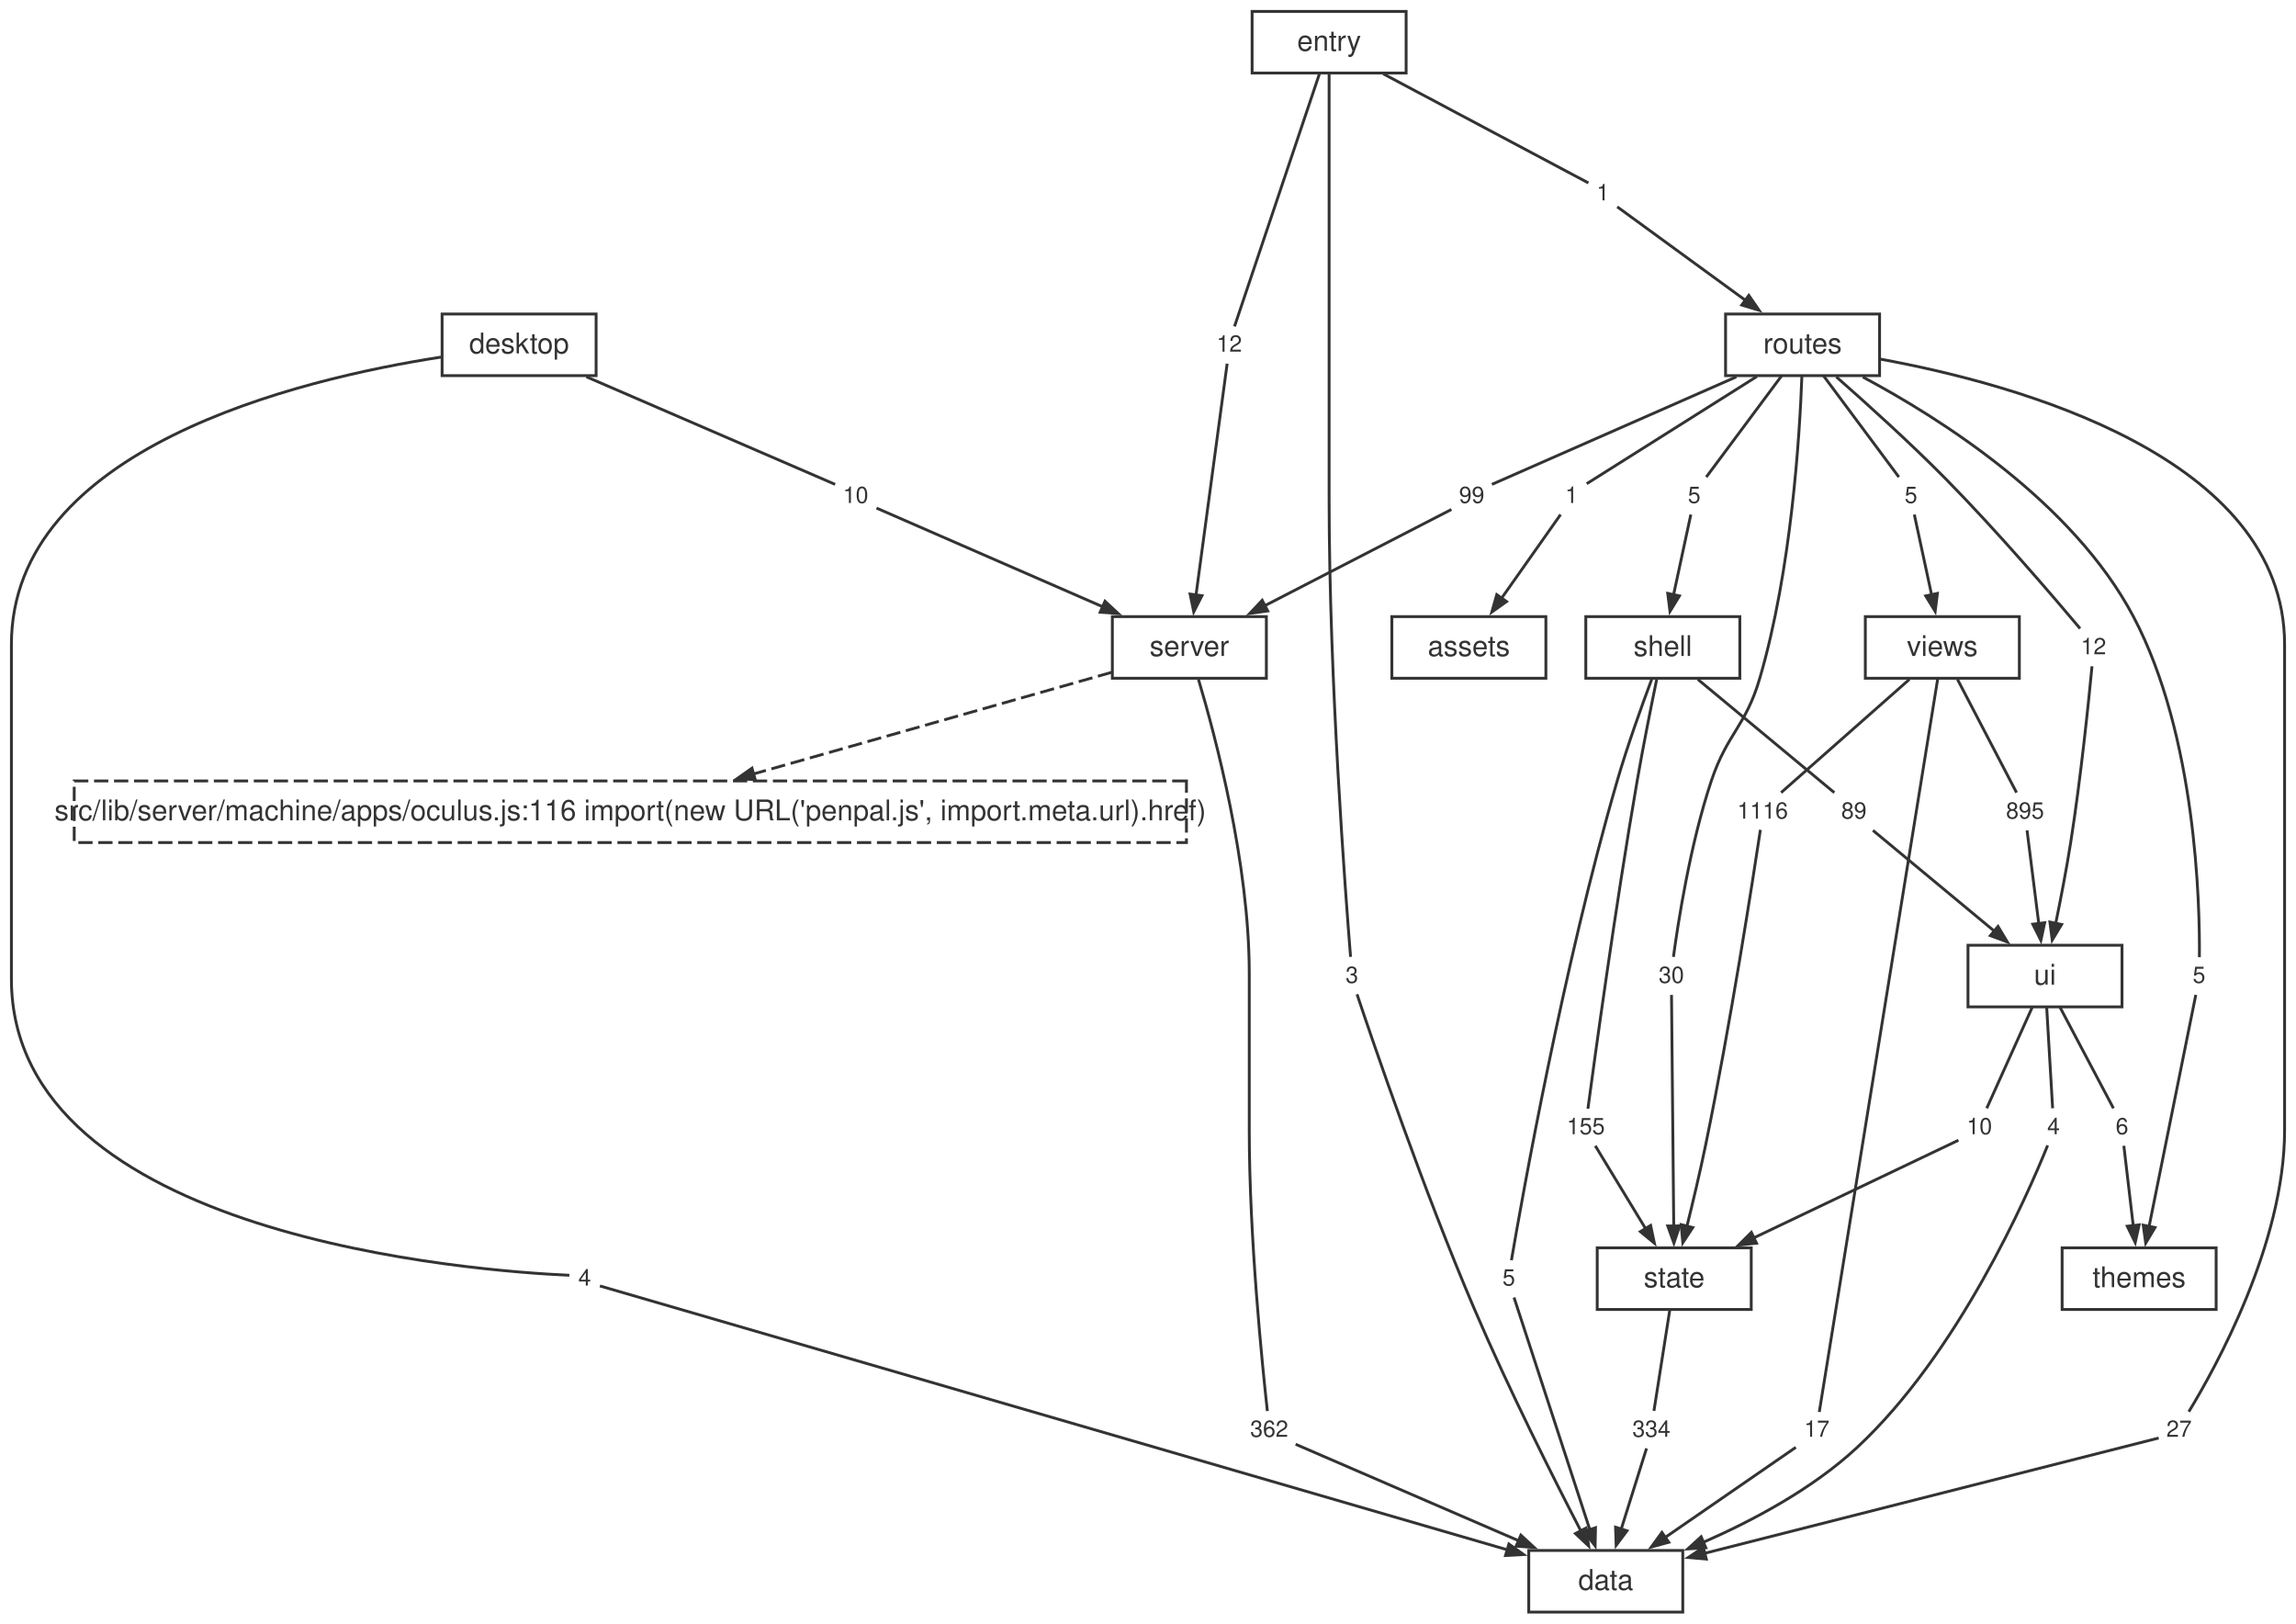
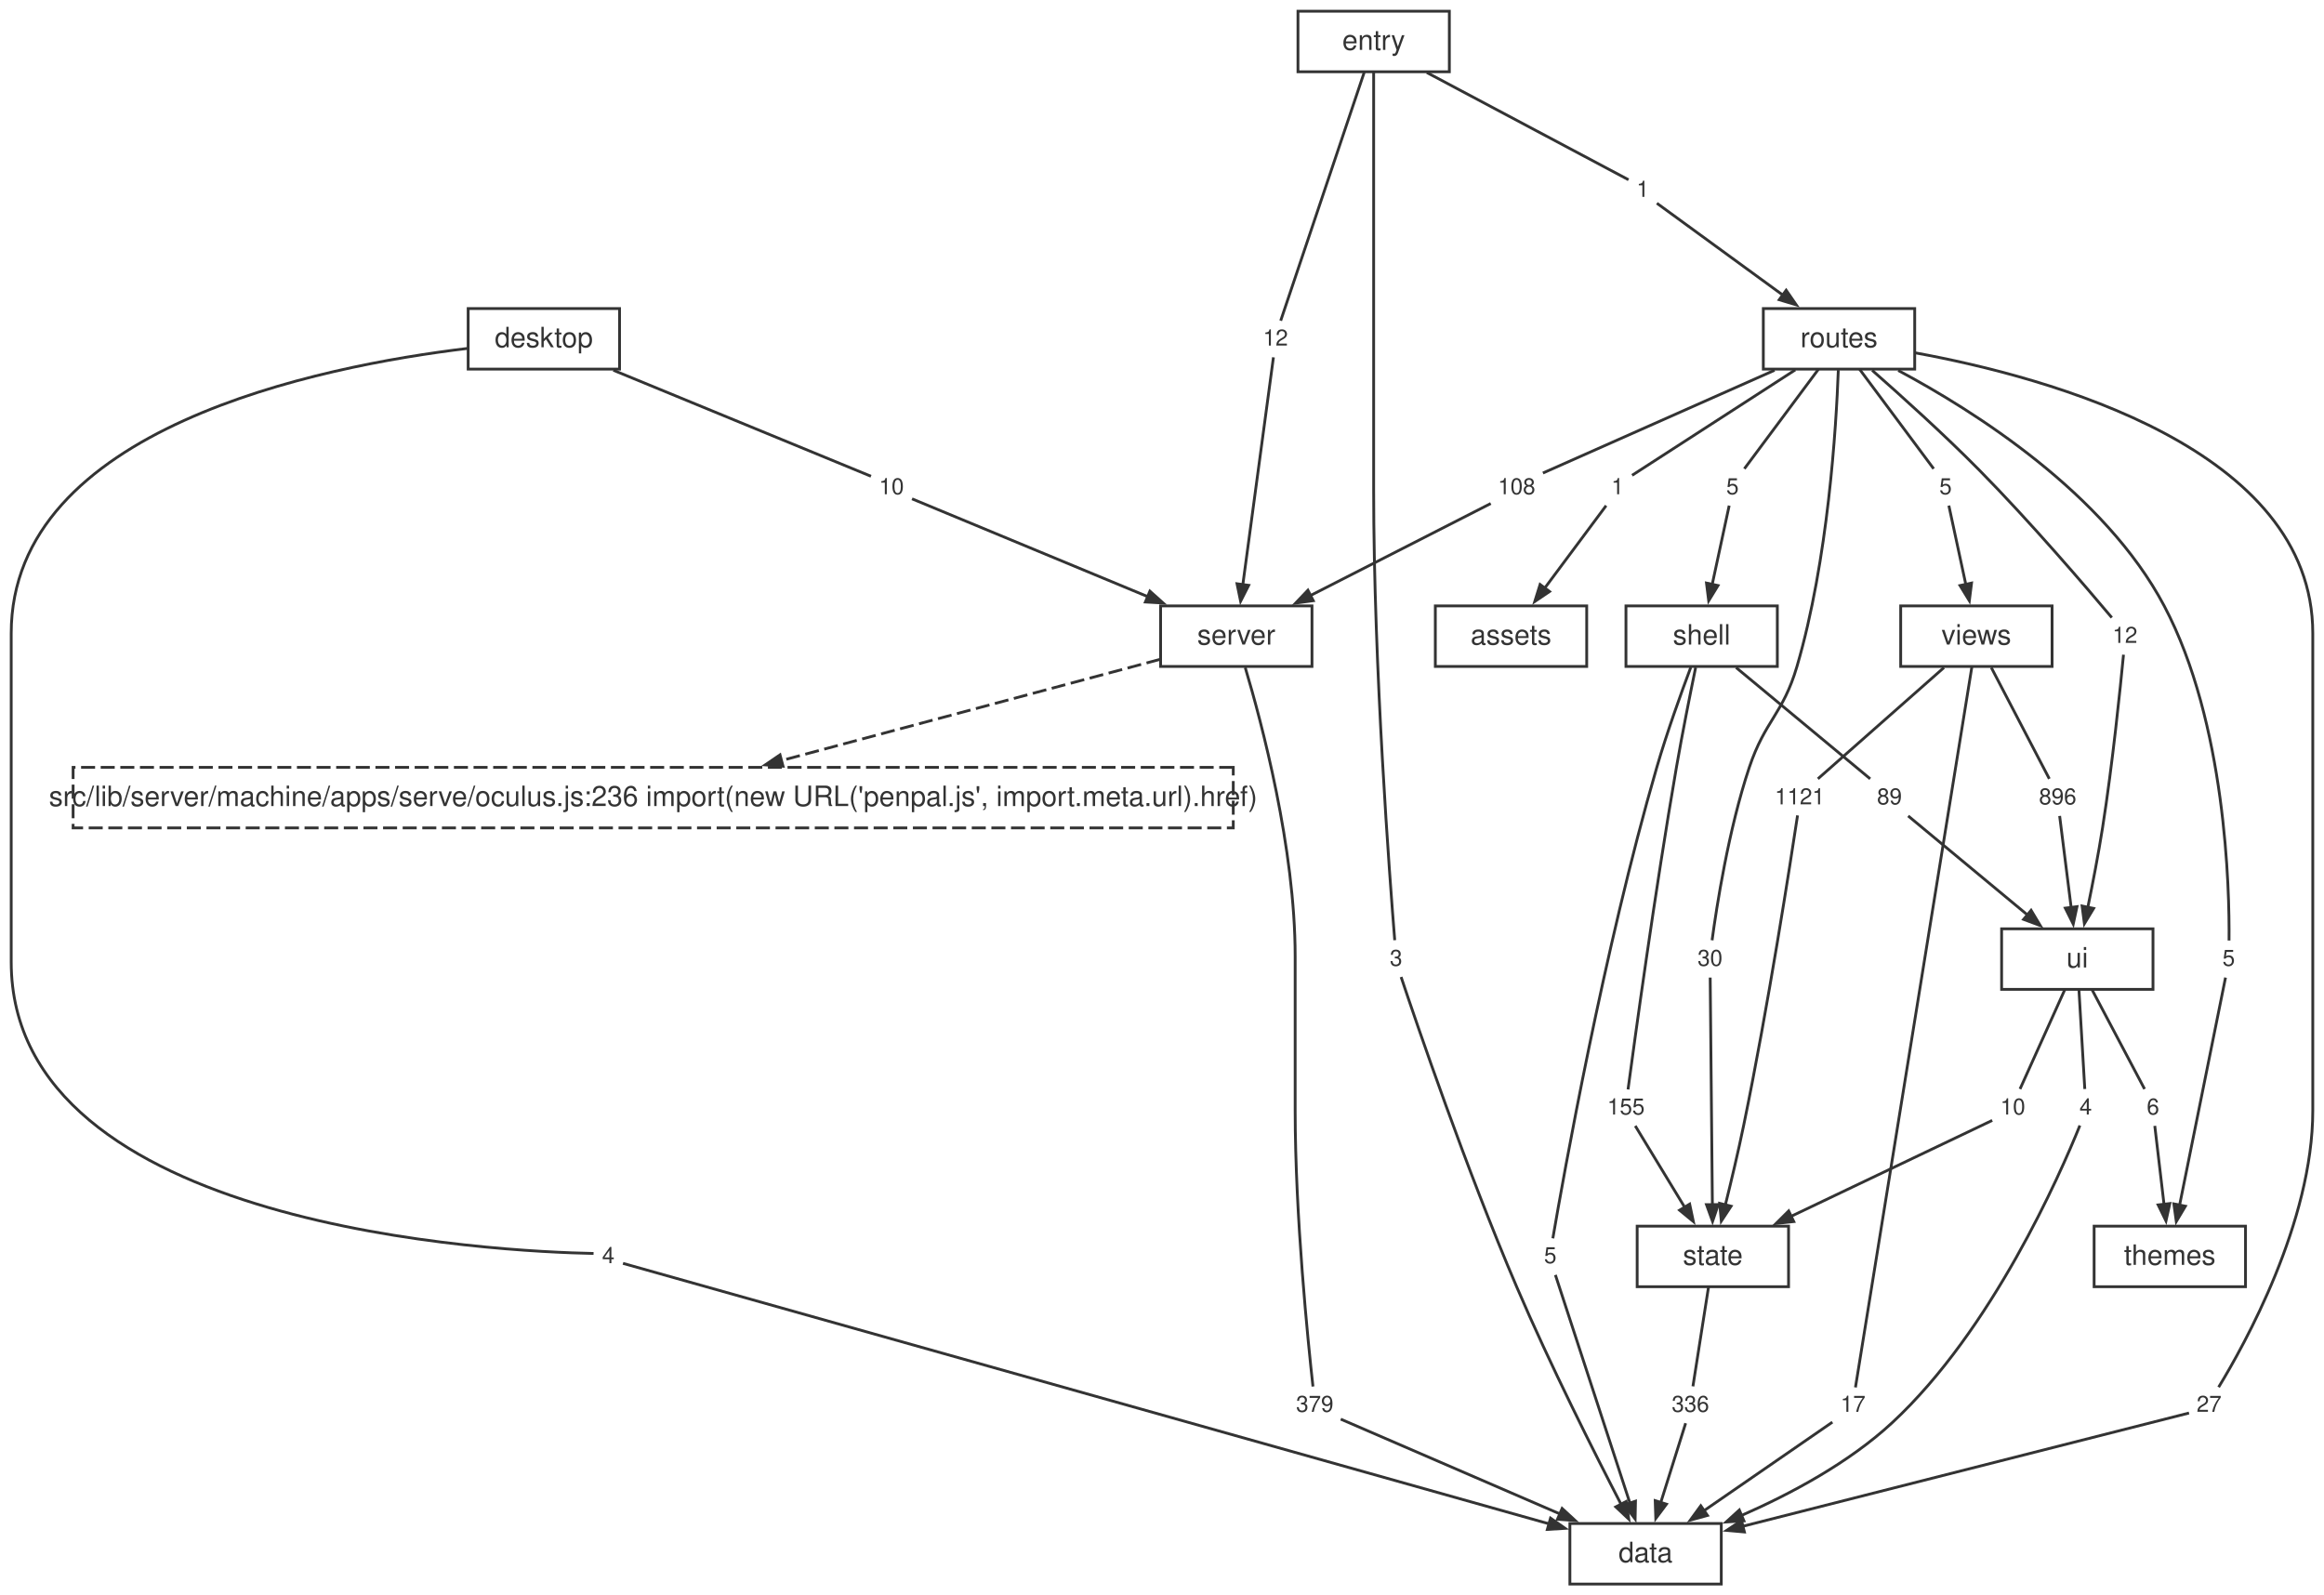
- <svg xmlns="http://www.w3.org/2000/svg" width="805pt" height="569pt" viewBox="0.00 0.00 805.00 569.00">
+ <svg xmlns="http://www.w3.org/2000/svg" width="829pt" height="569pt" viewBox="0.00 0.00 829.00 569.00">
  <style>svg { color: #333333; } @media (prefers-color-scheme: dark) { svg { color: #cccccc; background: #1e1e1e; } }</style>
  <g id="graph0" class="graph" transform="scale(1 1) rotate(0) translate(4 565.12)">
    <g id="node1" class="node">
-       <polygon fill="none" stroke="currentColor" points="586,-21.6 532,-21.6 532,0 586,0 586,-21.6" />
-       <text fill="currentColor" xml:space="preserve" text-anchor="middle" x="559" y="-7.8" font-family="Helvetica,Arial,sans-serif" font-size="10.00">data</text>
+       <polygon fill="none" stroke="currentColor" points="610,-21.6 556,-21.6 556,0 610,0 610,-21.6" />
+       <text fill="currentColor" xml:space="preserve" text-anchor="middle" x="583" y="-7.8" font-family="Helvetica,Arial,sans-serif" font-size="10.00">data</text>
    </g>
    <g id="node2" class="node">
-       <polygon fill="none" stroke="currentColor" points="440,-348.96 386,-348.96 386,-327.36 440,-327.36 440,-348.96" />
-       <text fill="currentColor" xml:space="preserve" text-anchor="middle" x="413" y="-335.16" font-family="Helvetica,Arial,sans-serif" font-size="10.00">server</text>
+       <polygon fill="none" stroke="currentColor" points="464,-348.96 410,-348.96 410,-327.36 464,-327.36 464,-348.96" />
+       <text fill="currentColor" xml:space="preserve" text-anchor="middle" x="437" y="-335.16" font-family="Helvetica,Arial,sans-serif" font-size="10.00">server</text>
    </g>
    <g id="node12" class="node">
-       <polygon fill="none" stroke="currentColor" stroke-dasharray="5,2" points="411.98,-291.36 22.02,-291.36 22.02,-269.76 411.98,-269.76 411.98,-291.36" />
-       <text fill="currentColor" xml:space="preserve" text-anchor="middle" x="217" y="-277.56" font-family="Helvetica,Arial,sans-serif" font-size="10.00">src/lib/server/machine/apps/oculus.js:116 import(new URL('penpal.js', import.meta.url).href)</text>
+       <polygon fill="none" stroke="currentColor" stroke-dasharray="5,2" points="435.92,-291.36 22.08,-291.36 22.08,-269.76 435.92,-269.76 435.92,-291.36" />
+       <text fill="currentColor" xml:space="preserve" text-anchor="middle" x="229" y="-277.56" font-family="Helvetica,Arial,sans-serif" font-size="10.00">src/lib/server/machine/apps/serve/oculus.js:236 import(new URL('penpal.js', import.meta.url).href)</text>
    </g>
    <g id="edge49" class="edge">
-       <path fill="none" stroke="currentColor" stroke-dasharray="5,2" d="M385.75,-329.43C353.17,-320.19 298.25,-304.61 259.95,-293.74" />
-       <polygon fill="currentColor" stroke="currentColor" points="260.8,-291.8 254.46,-292.19 259.65,-295.84 260.8,-291.8" />
+       <path fill="none" stroke="currentColor" stroke-dasharray="5,2" d="M409.81,-329.89C375.53,-320.73 316.09,-304.84 274.76,-293.79" />
+       <polygon fill="currentColor" stroke="currentColor" points="275.32,-291.77 268.98,-292.25 274.24,-295.83 275.32,-291.77" />
    </g>
    <g id="node23" class="node">
-       <polygon fill="none" stroke="none" points="449.88,-70.08 432.12,-70.08 432.12,-57.6 449.88,-57.6 449.88,-70.08" />
-       <text fill="currentColor" xml:space="preserve" text-anchor="middle" x="441" y="-61.44" font-family="Helvetica,Arial,sans-serif" font-size="8.00">362</text>
+       <polygon fill="none" stroke="none" points="473.88,-70.08 456.12,-70.08 456.12,-57.6 473.88,-57.6 473.88,-70.08" />
+       <text fill="currentColor" xml:space="preserve" text-anchor="middle" x="465" y="-61.44" font-family="Helvetica,Arial,sans-serif" font-size="8.00">379</text>
    </g>
    <g id="edge21" class="edge">
-       <path fill="none" stroke="currentColor" d="M416.19,-326.98C422.06,-307.29 434,-262.54 434,-223.96 434,-223.96 434,-223.96 434,-168.92 434,-131.25 438.62,-86.08 440.35,-70.47" />
+       <path fill="none" stroke="currentColor" d="M440.19,-326.98C446.06,-307.29 458,-262.54 458,-223.96 458,-223.96 458,-223.96 458,-168.92 458,-131.25 462.62,-86.08 464.35,-70.47" />
    </g>
    <g id="node3" class="node">
-       <polygon fill="none" stroke="currentColor" points="610,-127.68 556,-127.68 556,-106.08 610,-106.08 610,-127.68" />
-       <text fill="currentColor" xml:space="preserve" text-anchor="middle" x="583" y="-113.88" font-family="Helvetica,Arial,sans-serif" font-size="10.00">state</text>
+       <polygon fill="none" stroke="currentColor" points="634,-127.68 580,-127.68 580,-106.08 634,-106.08 634,-127.68" />
+       <text fill="currentColor" xml:space="preserve" text-anchor="middle" x="607" y="-113.88" font-family="Helvetica,Arial,sans-serif" font-size="10.00">state</text>
    </g>
    <g id="node30" class="node">
-       <polygon fill="none" stroke="none" points="583.88,-70.08 566.12,-70.08 566.12,-57.6 583.88,-57.6 583.88,-70.08" />
-       <text fill="currentColor" xml:space="preserve" text-anchor="middle" x="575" y="-61.44" font-family="Helvetica,Arial,sans-serif" font-size="8.00">334</text>
+       <polygon fill="none" stroke="none" points="607.88,-70.08 590.12,-70.08 590.12,-57.6 607.88,-57.6 607.88,-70.08" />
+       <text fill="currentColor" xml:space="preserve" text-anchor="middle" x="599" y="-61.44" font-family="Helvetica,Arial,sans-serif" font-size="8.00">336</text>
    </g>
    <g id="edge35" class="edge">
-       <path fill="none" stroke="currentColor" d="M581.46,-106.04C579.8,-95.49 577.24,-79.12 575.89,-70.53" />
+       <path fill="none" stroke="currentColor" d="M605.46,-106.04C603.8,-95.49 601.24,-79.12 599.89,-70.53" />
    </g>
    <g id="node4" class="node">
-       <polygon fill="none" stroke="currentColor" points="740,-233.76 686,-233.76 686,-212.16 740,-212.16 740,-233.76" />
-       <text fill="currentColor" xml:space="preserve" text-anchor="middle" x="713" y="-219.96" font-family="Helvetica,Arial,sans-serif" font-size="10.00">ui</text>
+       <polygon fill="none" stroke="currentColor" points="764,-233.76 710,-233.76 710,-212.16 764,-212.16 764,-233.76" />
+       <text fill="currentColor" xml:space="preserve" text-anchor="middle" x="737" y="-219.96" font-family="Helvetica,Arial,sans-serif" font-size="10.00">ui</text>
    </g>
    <g id="node31" class="node">
-       <polygon fill="none" stroke="none" points="720.88,-176.16 711.12,-176.16 711.12,-163.68 720.88,-163.68 720.88,-176.16" />
-       <text fill="currentColor" xml:space="preserve" text-anchor="middle" x="716" y="-167.52" font-family="Helvetica,Arial,sans-serif" font-size="8.00">4</text>
+       <polygon fill="none" stroke="none" points="744.88,-176.16 735.12,-176.16 735.12,-163.68 744.88,-163.68 744.88,-176.16" />
+       <text fill="currentColor" xml:space="preserve" text-anchor="middle" x="740" y="-167.52" font-family="Helvetica,Arial,sans-serif" font-size="8.00">4</text>
    </g>
    <g id="edge37" class="edge">
-       <path fill="none" stroke="currentColor" d="M713.58,-212.12C714.2,-201.57 715.16,-185.2 715.67,-176.61" />
+       <path fill="none" stroke="currentColor" d="M737.58,-212.12C738.2,-201.57 739.16,-185.2 739.67,-176.61" />
    </g>
    <g id="node32" class="node">
-       <polygon fill="none" stroke="none" points="696.88,-176.16 683.12,-176.16 683.12,-163.68 696.88,-163.68 696.88,-176.16" />
-       <text fill="currentColor" xml:space="preserve" text-anchor="middle" x="690" y="-167.52" font-family="Helvetica,Arial,sans-serif" font-size="8.00">10</text>
+       <polygon fill="none" stroke="none" points="720.88,-176.16 707.12,-176.16 707.12,-163.68 720.88,-163.68 720.88,-176.16" />
+       <text fill="currentColor" xml:space="preserve" text-anchor="middle" x="714" y="-167.52" font-family="Helvetica,Arial,sans-serif" font-size="8.00">10</text>
    </g>
    <g id="edge39" class="edge">
-       <path fill="none" stroke="currentColor" d="M708.57,-212.12C703.81,-201.57 696.43,-185.2 692.57,-176.61" />
+       <path fill="none" stroke="currentColor" d="M732.57,-212.12C727.81,-201.57 720.43,-185.2 716.57,-176.61" />
    </g>
    <g id="node33" class="node">
-       <polygon fill="none" stroke="none" points="744.88,-176.16 735.12,-176.16 735.12,-163.68 744.88,-163.68 744.88,-176.16" />
-       <text fill="currentColor" xml:space="preserve" text-anchor="middle" x="740" y="-167.52" font-family="Helvetica,Arial,sans-serif" font-size="8.00">6</text>
+       <polygon fill="none" stroke="none" points="768.88,-176.16 759.12,-176.16 759.12,-163.68 768.88,-163.68 768.88,-176.16" />
+       <text fill="currentColor" xml:space="preserve" text-anchor="middle" x="764" y="-167.52" font-family="Helvetica,Arial,sans-serif" font-size="8.00">6</text>
    </g>
    <g id="edge41" class="edge">
-       <path fill="none" stroke="currentColor" d="M718.21,-212.12C723.78,-201.57 732.45,-185.2 736.99,-176.61" />
+       <path fill="none" stroke="currentColor" d="M742.21,-212.12C747.78,-201.57 756.45,-185.2 760.99,-176.61" />
    </g>
    <g id="node5" class="node">
-       <polygon fill="none" stroke="currentColor" points="606,-348.96 552,-348.96 552,-327.36 606,-327.36 606,-348.96" />
-       <text fill="currentColor" xml:space="preserve" text-anchor="middle" x="579" y="-335.16" font-family="Helvetica,Arial,sans-serif" font-size="10.00">shell</text>
+       <polygon fill="none" stroke="currentColor" points="630,-348.96 576,-348.96 576,-327.36 630,-327.36 630,-348.96" />
+       <text fill="currentColor" xml:space="preserve" text-anchor="middle" x="603" y="-335.16" font-family="Helvetica,Arial,sans-serif" font-size="10.00">shell</text>
    </g>
    <g id="node24" class="node">
-       <polygon fill="none" stroke="none" points="529.88,-123.12 520.12,-123.12 520.12,-110.64 529.88,-110.64 529.88,-123.12" />
-       <text fill="currentColor" xml:space="preserve" text-anchor="middle" x="525" y="-114.48" font-family="Helvetica,Arial,sans-serif" font-size="8.00">5</text>
+       <polygon fill="none" stroke="none" points="553.88,-123.12 544.12,-123.12 544.12,-110.64 553.88,-110.64 553.88,-123.12" />
+       <text fill="currentColor" xml:space="preserve" text-anchor="middle" x="549" y="-114.48" font-family="Helvetica,Arial,sans-serif" font-size="8.00">5</text>
    </g>
    <g id="edge23" class="edge">
-       <path fill="none" stroke="currentColor" d="M575.13,-327.07C571.68,-317.86 566.62,-303.81 563,-291.36 544.05,-226.23 529.61,-144.92 525.92,-123.34" />
+       <path fill="none" stroke="currentColor" d="M599.13,-327.07C595.68,-317.86 590.62,-303.81 587,-291.36 568.05,-226.23 553.61,-144.92 549.92,-123.34" />
    </g>
    <g id="node25" class="node">
-       <polygon fill="none" stroke="none" points="560.88,-176.16 543.12,-176.16 543.12,-163.68 560.88,-163.68 560.88,-176.16" />
-       <text fill="currentColor" xml:space="preserve" text-anchor="middle" x="552" y="-167.52" font-family="Helvetica,Arial,sans-serif" font-size="8.00">155</text>
+       <polygon fill="none" stroke="none" points="584.88,-176.16 567.12,-176.16 567.12,-163.68 584.88,-163.68 584.88,-176.16" />
+       <text fill="currentColor" xml:space="preserve" text-anchor="middle" x="576" y="-167.52" font-family="Helvetica,Arial,sans-serif" font-size="8.00">155</text>
    </g>
    <g id="edge25" class="edge">
-       <path fill="none" stroke="currentColor" d="M576.86,-327C574.95,-317.73 572.13,-303.66 570,-291.36 562.36,-247.19 555.03,-193.58 552.74,-176.46" />
+       <path fill="none" stroke="currentColor" d="M600.86,-327C598.95,-317.73 596.13,-303.66 594,-291.36 586.36,-247.19 579.03,-193.58 576.74,-176.46" />
    </g>
    <g id="node26" class="node">
-       <polygon fill="none" stroke="none" points="652.88,-286.8 639.12,-286.8 639.12,-274.32 652.88,-274.32 652.88,-286.8" />
-       <text fill="currentColor" xml:space="preserve" text-anchor="middle" x="646" y="-278.16" font-family="Helvetica,Arial,sans-serif" font-size="8.00">89</text>
+       <polygon fill="none" stroke="none" points="676.88,-286.8 663.12,-286.8 663.12,-274.32 676.88,-274.32 676.88,-286.8" />
+       <text fill="currentColor" xml:space="preserve" text-anchor="middle" x="670" y="-278.16" font-family="Helvetica,Arial,sans-serif" font-size="8.00">89</text>
    </g>
    <g id="edge27" class="edge">
-       <path fill="none" stroke="currentColor" d="M591.29,-326.96C605.34,-315.3 627.86,-296.62 639.12,-287.27" />
+       <path fill="none" stroke="currentColor" d="M615.29,-326.96C629.34,-315.3 651.86,-296.62 663.12,-287.27" />
    </g>
    <g id="node6" class="node">
-       <polygon fill="none" stroke="currentColor" points="704,-348.96 650,-348.96 650,-327.36 704,-327.36 704,-348.96" />
-       <text fill="currentColor" xml:space="preserve" text-anchor="middle" x="677" y="-335.16" font-family="Helvetica,Arial,sans-serif" font-size="10.00">views</text>
+       <polygon fill="none" stroke="currentColor" points="728,-348.96 674,-348.96 674,-327.36 728,-327.36 728,-348.96" />
+       <text fill="currentColor" xml:space="preserve" text-anchor="middle" x="701" y="-335.16" font-family="Helvetica,Arial,sans-serif" font-size="10.00">views</text>
    </g>
    <g id="node34" class="node">
-       <polygon fill="none" stroke="none" points="639.88,-70.08 626.12,-70.08 626.12,-57.6 639.88,-57.6 639.88,-70.08" />
-       <text fill="currentColor" xml:space="preserve" text-anchor="middle" x="633" y="-61.44" font-family="Helvetica,Arial,sans-serif" font-size="8.00">17</text>
+       <polygon fill="none" stroke="none" points="663.88,-70.08 650.12,-70.08 650.12,-57.6 663.88,-57.6 663.88,-70.08" />
+       <text fill="currentColor" xml:space="preserve" text-anchor="middle" x="657" y="-61.44" font-family="Helvetica,Arial,sans-serif" font-size="8.00">17</text>
    </g>
    <g id="edge43" class="edge">
-       <path fill="none" stroke="currentColor" d="M675.38,-327.15C668.19,-282.62 639.23,-103.37 633.86,-70.15" />
+       <path fill="none" stroke="currentColor" d="M699.38,-327.15C692.19,-282.62 663.23,-103.37 657.86,-70.15" />
    </g>
    <g id="node35" class="node">
-       <polygon fill="none" stroke="none" points="624.88,-286.8 603.12,-286.8 603.12,-274.32 624.88,-274.32 624.88,-286.8" />
-       <text fill="currentColor" xml:space="preserve" text-anchor="middle" x="614" y="-278.16" font-family="Helvetica,Arial,sans-serif" font-size="8.00">1116</text>
+       <polygon fill="none" stroke="none" points="648.88,-286.8 627.12,-286.8 627.12,-274.32 648.88,-274.32 648.88,-286.8" />
+       <text fill="currentColor" xml:space="preserve" text-anchor="middle" x="638" y="-278.16" font-family="Helvetica,Arial,sans-serif" font-size="8.00">1121</text>
    </g>
    <g id="edge45" class="edge">
-       <path fill="none" stroke="currentColor" d="M665.44,-326.96C652.23,-315.3 631.06,-296.62 620.47,-287.27" />
+       <path fill="none" stroke="currentColor" d="M689.44,-326.96C676.23,-315.3 655.06,-296.62 644.47,-287.27" />
    </g>
    <g id="node36" class="node">
-       <polygon fill="none" stroke="none" points="714.88,-286.8 697.12,-286.8 697.12,-274.32 714.88,-274.32 714.88,-286.8" />
-       <text fill="currentColor" xml:space="preserve" text-anchor="middle" x="706" y="-278.16" font-family="Helvetica,Arial,sans-serif" font-size="8.00">895</text>
+       <polygon fill="none" stroke="none" points="738.88,-286.8 721.12,-286.8 721.12,-274.32 738.88,-274.32 738.88,-286.8" />
+       <text fill="currentColor" xml:space="preserve" text-anchor="middle" x="730" y="-278.16" font-family="Helvetica,Arial,sans-serif" font-size="8.00">896</text>
    </g>
    <g id="edge47" class="edge">
-       <path fill="none" stroke="currentColor" d="M682.32,-326.96C688.4,-315.3 698.15,-296.62 703.02,-287.27" />
+       <path fill="none" stroke="currentColor" d="M706.32,-326.96C712.4,-315.3 722.15,-296.62 727.02,-287.27" />
    </g>
    <g id="node7" class="node">
-       <polygon fill="none" stroke="currentColor" points="773,-127.68 719,-127.68 719,-106.08 773,-106.08 773,-127.68" />
-       <text fill="currentColor" xml:space="preserve" text-anchor="middle" x="746" y="-113.88" font-family="Helvetica,Arial,sans-serif" font-size="10.00">themes</text>
+       <polygon fill="none" stroke="currentColor" points="797,-127.68 743,-127.68 743,-106.08 797,-106.08 797,-127.68" />
+       <text fill="currentColor" xml:space="preserve" text-anchor="middle" x="770" y="-113.88" font-family="Helvetica,Arial,sans-serif" font-size="10.00">themes</text>
    </g>
    <g id="node8" class="node">
-       <polygon fill="none" stroke="currentColor" points="655,-455.04 601,-455.04 601,-433.44 655,-433.44 655,-455.04" />
-       <text fill="currentColor" xml:space="preserve" text-anchor="middle" x="628" y="-441.24" font-family="Helvetica,Arial,sans-serif" font-size="10.00">routes</text>
+       <polygon fill="none" stroke="currentColor" points="679,-455.04 625,-455.04 625,-433.44 679,-433.44 679,-455.04" />
+       <text fill="currentColor" xml:space="preserve" text-anchor="middle" x="652" y="-441.24" font-family="Helvetica,Arial,sans-serif" font-size="10.00">routes</text>
    </g>
    <g id="node15" class="node">
-       <polygon fill="none" stroke="none" points="766.88,-70.08 753.12,-70.08 753.12,-57.6 766.88,-57.6 766.88,-70.08" />
-       <text fill="currentColor" xml:space="preserve" text-anchor="middle" x="760" y="-61.44" font-family="Helvetica,Arial,sans-serif" font-size="8.00">27</text>
+       <polygon fill="none" stroke="none" points="790.88,-70.08 777.12,-70.08 777.12,-57.6 790.88,-57.6 790.88,-70.08" />
+       <text fill="currentColor" xml:space="preserve" text-anchor="middle" x="784" y="-61.44" font-family="Helvetica,Arial,sans-serif" font-size="8.00">27</text>
    </g>
    <g id="edge5" class="edge">
-       <path fill="none" stroke="currentColor" d="M655.15,-439.25C702.93,-430.52 797,-404.97 797,-339.16 797,-339.16 797,-339.16 797,-168.92 797,-129.03 772.57,-85.25 763.41,-70.24" />
+       <path fill="none" stroke="currentColor" d="M679.15,-439.25C726.93,-430.52 821,-404.97 821,-339.16 821,-339.16 821,-339.16 821,-168.92 821,-129.03 796.57,-85.25 787.41,-70.24" />
    </g>
    <g id="node16" class="node">
-       <polygon fill="none" stroke="none" points="551.88,-397.44 542.12,-397.44 542.12,-384.96 551.88,-384.96 551.88,-397.44" />
-       <text fill="currentColor" xml:space="preserve" text-anchor="middle" x="547" y="-388.8" font-family="Helvetica,Arial,sans-serif" font-size="8.00">1</text>
+       <polygon fill="none" stroke="none" points="577.88,-397.44 568.12,-397.44 568.12,-384.96 577.88,-384.96 577.88,-397.44" />
+       <text fill="currentColor" xml:space="preserve" text-anchor="middle" x="573" y="-388.8" font-family="Helvetica,Arial,sans-serif" font-size="8.00">1</text>
    </g>
    <g id="edge7" class="edge">
-       <path fill="none" stroke="currentColor" d="M612,-433.16C593.55,-421.54 564.26,-403.07 552.32,-395.55" />
+       <path fill="none" stroke="currentColor" d="M636.39,-433.16C618.41,-421.54 589.83,-403.07 578.19,-395.55" />
    </g>
    <g id="node17" class="node">
-       <polygon fill="none" stroke="none" points="518.88,-397.44 505.12,-397.44 505.12,-384.96 518.88,-384.96 518.88,-397.44" />
-       <text fill="currentColor" xml:space="preserve" text-anchor="middle" x="512" y="-388.8" font-family="Helvetica,Arial,sans-serif" font-size="8.00">99</text>
+       <polygon fill="none" stroke="none" points="545.88,-397.44 528.12,-397.44 528.12,-384.96 545.88,-384.96 545.88,-397.44" />
+       <text fill="currentColor" xml:space="preserve" text-anchor="middle" x="537" y="-388.8" font-family="Helvetica,Arial,sans-serif" font-size="8.00">108</text>
    </g>
    <g id="edge9" class="edge">
-       <path fill="none" stroke="currentColor" d="M604.8,-433.03C578.09,-421.28 535.75,-402.65 519.08,-395.32" />
+       <path fill="none" stroke="currentColor" d="M629,-433.03C603.7,-421.8 564.26,-404.3 546.38,-396.36" />
    </g>
    <g id="node18" class="node">
-       <polygon fill="none" stroke="none" points="594.88,-397.44 585.12,-397.44 585.12,-384.96 594.88,-384.96 594.88,-397.44" />
-       <text fill="currentColor" xml:space="preserve" text-anchor="middle" x="590" y="-388.8" font-family="Helvetica,Arial,sans-serif" font-size="8.00">5</text>
+       <polygon fill="none" stroke="none" points="618.88,-397.44 609.12,-397.44 609.12,-384.96 618.88,-384.96 618.88,-397.44" />
+       <text fill="currentColor" xml:space="preserve" text-anchor="middle" x="614" y="-388.8" font-family="Helvetica,Arial,sans-serif" font-size="8.00">5</text>
    </g>
    <g id="edge11" class="edge">
-       <path fill="none" stroke="currentColor" d="M620.67,-433.4C612.82,-422.85 600.63,-406.48 594.24,-397.89" />
+       <path fill="none" stroke="currentColor" d="M644.67,-433.4C636.82,-422.85 624.63,-406.48 618.24,-397.89" />
    </g>
    <g id="node19" class="node">
-       <polygon fill="none" stroke="none" points="588.88,-229.2 575.12,-229.2 575.12,-216.72 588.88,-216.72 588.88,-229.2" />
-       <text fill="currentColor" xml:space="preserve" text-anchor="middle" x="582" y="-220.56" font-family="Helvetica,Arial,sans-serif" font-size="8.00">30</text>
+       <polygon fill="none" stroke="none" points="612.88,-229.2 599.12,-229.2 599.12,-216.72 612.88,-216.72 612.88,-229.2" />
+       <text fill="currentColor" xml:space="preserve" text-anchor="middle" x="606" y="-220.56" font-family="Helvetica,Arial,sans-serif" font-size="8.00">30</text>
    </g>
    <g id="edge13" class="edge">
-       <path fill="none" stroke="currentColor" d="M627.75,-433.1C627,-412.69 624.12,-365.32 613,-327.36 608.03,-310.38 601.62,-308.14 596,-291.36 588.57,-269.15 584.31,-241.44 582.72,-229.67" />
+       <path fill="none" stroke="currentColor" d="M651.75,-433.1C651,-412.69 648.12,-365.32 637,-327.36 632.03,-310.38 625.62,-308.14 620,-291.36 612.57,-269.15 608.31,-241.44 606.72,-229.67" />
    </g>
    <g id="node20" class="node">
-       <polygon fill="none" stroke="none" points="771.88,-229.2 762.12,-229.2 762.12,-216.72 771.88,-216.72 771.88,-229.2" />
-       <text fill="currentColor" xml:space="preserve" text-anchor="middle" x="767" y="-220.56" font-family="Helvetica,Arial,sans-serif" font-size="8.00">5</text>
+       <polygon fill="none" stroke="none" points="795.88,-229.2 786.12,-229.2 786.12,-216.72 795.88,-216.72 795.88,-229.2" />
+       <text fill="currentColor" xml:space="preserve" text-anchor="middle" x="791" y="-220.56" font-family="Helvetica,Arial,sans-serif" font-size="8.00">5</text>
    </g>
    <g id="edge15" class="edge">
-       <path fill="none" stroke="currentColor" d="M649.12,-432.96C676.36,-418.42 722.77,-389.11 744,-348.96 766.07,-307.21 767.31,-247.91 767.13,-229.58" />
+       <path fill="none" stroke="currentColor" d="M673.12,-432.96C700.36,-418.42 746.77,-389.11 768,-348.96 790.07,-307.21 791.31,-247.91 791.13,-229.58" />
    </g>
    <g id="node21" class="node">
-       <polygon fill="none" stroke="none" points="736.88,-344.4 723.12,-344.4 723.12,-331.92 736.88,-331.92 736.88,-344.4" />
-       <text fill="currentColor" xml:space="preserve" text-anchor="middle" x="730" y="-335.76" font-family="Helvetica,Arial,sans-serif" font-size="8.00">12</text>
+       <polygon fill="none" stroke="none" points="760.88,-344.4 747.12,-344.4 747.12,-331.92 760.88,-331.92 760.88,-344.4" />
+       <text fill="currentColor" xml:space="preserve" text-anchor="middle" x="754" y="-335.76" font-family="Helvetica,Arial,sans-serif" font-size="8.00">12</text>
    </g>
    <g id="edge17" class="edge">
-       <path fill="none" stroke="currentColor" d="M639.83,-433.01C650.16,-423.93 665.43,-410.17 678,-397.44 696.29,-378.91 716.39,-355.39 725.3,-344.79" />
+       <path fill="none" stroke="currentColor" d="M663.83,-433.01C674.16,-423.93 689.43,-410.17 702,-397.44 720.29,-378.91 740.39,-355.39 749.3,-344.79" />
    </g>
    <g id="node22" class="node">
-       <polygon fill="none" stroke="none" points="670.88,-397.44 661.12,-397.44 661.12,-384.96 670.88,-384.96 670.88,-397.44" />
-       <text fill="currentColor" xml:space="preserve" text-anchor="middle" x="666" y="-388.8" font-family="Helvetica,Arial,sans-serif" font-size="8.00">5</text>
+       <polygon fill="none" stroke="none" points="694.88,-397.44 685.12,-397.44 685.12,-384.96 694.88,-384.96 694.88,-397.44" />
+       <text fill="currentColor" xml:space="preserve" text-anchor="middle" x="690" y="-388.8" font-family="Helvetica,Arial,sans-serif" font-size="8.00">5</text>
    </g>
    <g id="edge19" class="edge">
-       <path fill="none" stroke="currentColor" d="M635.33,-433.4C643.18,-422.85 655.37,-406.48 661.76,-397.89" />
+       <path fill="none" stroke="currentColor" d="M659.33,-433.4C667.18,-422.85 679.37,-406.48 685.76,-397.89" />
    </g>
    <g id="node9" class="node">
-       <polygon fill="none" stroke="currentColor" points="205,-455.04 151,-455.04 151,-433.44 205,-433.44 205,-455.04" />
-       <text fill="currentColor" xml:space="preserve" text-anchor="middle" x="178" y="-441.24" font-family="Helvetica,Arial,sans-serif" font-size="10.00">desktop</text>
+       <polygon fill="none" stroke="currentColor" points="217,-455.04 163,-455.04 163,-433.44 217,-433.44 217,-455.04" />
+       <text fill="currentColor" xml:space="preserve" text-anchor="middle" x="190" y="-441.24" font-family="Helvetica,Arial,sans-serif" font-size="10.00">desktop</text>
    </g>
    <g id="node13" class="node">
-       <polygon fill="none" stroke="none" points="205.88,-123.12 196.12,-123.12 196.12,-110.64 205.88,-110.64 205.88,-123.12" />
-       <text fill="currentColor" xml:space="preserve" text-anchor="middle" x="201" y="-114.48" font-family="Helvetica,Arial,sans-serif" font-size="8.00">4</text>
+       <polygon fill="none" stroke="none" points="217.88,-123.12 208.12,-123.12 208.12,-110.64 217.88,-110.64 217.88,-123.12" />
+       <text fill="currentColor" xml:space="preserve" text-anchor="middle" x="213" y="-114.48" font-family="Helvetica,Arial,sans-serif" font-size="8.00">4</text>
    </g>
    <g id="edge1" class="edge">
-       <path fill="none" stroke="currentColor" d="M150.58,-439.93C100.65,-432.2 0,-408.07 0,-339.16 0,-339.16 0,-339.16 0,-221.96 0,-131.18 163.66,-119.49 195.62,-118.07" />
+       <path fill="none" stroke="currentColor" d="M162.78,-440.82C110.24,-434.5 0,-412.5 0,-339.16 0,-339.16 0,-339.16 0,-221.96 0,-126.47 174.93,-118.58 207.73,-117.94" />
    </g>
    <g id="node14" class="node">
-       <polygon fill="none" stroke="none" points="302.88,-397.44 289.12,-397.44 289.12,-384.96 302.88,-384.96 302.88,-397.44" />
-       <text fill="currentColor" xml:space="preserve" text-anchor="middle" x="296" y="-388.8" font-family="Helvetica,Arial,sans-serif" font-size="8.00">10</text>
+       <polygon fill="none" stroke="none" points="320.88,-397.44 307.12,-397.44 307.12,-384.96 320.88,-384.96 320.88,-397.44" />
+       <text fill="currentColor" xml:space="preserve" text-anchor="middle" x="314" y="-388.8" font-family="Helvetica,Arial,sans-serif" font-size="8.00">10</text>
    </g>
    <g id="edge3" class="edge">
-       <path fill="none" stroke="currentColor" d="M201.6,-433.03C228.77,-421.28 271.84,-402.65 288.8,-395.32" />
+       <path fill="none" stroke="currentColor" d="M214.8,-433.03C243.49,-421.22 289.06,-402.47 306.69,-395.21" />
    </g>
    <g id="node10" class="node">
-       <polygon fill="none" stroke="currentColor" points="489,-561.12 435,-561.12 435,-539.52 489,-539.52 489,-561.12" />
-       <text fill="currentColor" xml:space="preserve" text-anchor="middle" x="462" y="-547.32" font-family="Helvetica,Arial,sans-serif" font-size="10.00">entry</text>
+       <polygon fill="none" stroke="currentColor" points="513,-561.12 459,-561.12 459,-539.52 513,-539.52 513,-561.12" />
+       <text fill="currentColor" xml:space="preserve" text-anchor="middle" x="486" y="-547.32" font-family="Helvetica,Arial,sans-serif" font-size="10.00">entry</text>
    </g>
    <g id="node27" class="node">
-       <polygon fill="none" stroke="none" points="474.88,-229.2 465.12,-229.2 465.12,-216.72 474.88,-216.72 474.88,-229.2" />
-       <text fill="currentColor" xml:space="preserve" text-anchor="middle" x="470" y="-220.56" font-family="Helvetica,Arial,sans-serif" font-size="8.00">3</text>
+       <polygon fill="none" stroke="none" points="498.88,-229.2 489.12,-229.2 489.12,-216.72 498.88,-216.72 498.88,-229.2" />
+       <text fill="currentColor" xml:space="preserve" text-anchor="middle" x="494" y="-220.56" font-family="Helvetica,Arial,sans-serif" font-size="8.00">3</text>
    </g>
    <g id="edge29" class="edge">
-       <path fill="none" stroke="currentColor" d="M462,-539.27C462,-520.7 462,-479.75 462,-445.24 462,-445.24 462,-445.24 462,-390.2 462,-327.21 467.8,-250.95 469.52,-229.7" />
+       <path fill="none" stroke="currentColor" d="M486,-539.27C486,-520.7 486,-479.75 486,-445.24 486,-445.24 486,-445.24 486,-390.2 486,-327.21 491.8,-250.95 493.52,-229.7" />
    </g>
    <g id="node28" class="node">
-       <polygon fill="none" stroke="none" points="562.88,-503.52 553.12,-503.52 553.12,-491.04 562.88,-491.04 562.88,-503.52" />
-       <text fill="currentColor" xml:space="preserve" text-anchor="middle" x="558" y="-494.88" font-family="Helvetica,Arial,sans-serif" font-size="8.00">1</text>
+       <polygon fill="none" stroke="none" points="586.88,-503.52 577.12,-503.52 577.12,-491.04 586.88,-491.04 586.88,-503.52" />
+       <text fill="currentColor" xml:space="preserve" text-anchor="middle" x="582" y="-494.88" font-family="Helvetica,Arial,sans-serif" font-size="8.00">1</text>
    </g>
    <g id="edge31" class="edge">
-       <path fill="none" stroke="currentColor" d="M480.97,-539.24C503.48,-527.27 539.64,-508.04 552.91,-500.99" />
+       <path fill="none" stroke="currentColor" d="M504.97,-539.24C527.48,-527.27 563.64,-508.04 576.91,-500.99" />
    </g>
    <g id="node29" class="node">
-       <polygon fill="none" stroke="none" points="433.88,-450.48 420.12,-450.48 420.12,-438 433.88,-438 433.88,-450.48" />
-       <text fill="currentColor" xml:space="preserve" text-anchor="middle" x="427" y="-441.84" font-family="Helvetica,Arial,sans-serif" font-size="8.00">12</text>
+       <polygon fill="none" stroke="none" points="457.88,-450.48 444.12,-450.48 444.12,-438 457.88,-438 457.88,-450.48" />
+       <text fill="currentColor" xml:space="preserve" text-anchor="middle" x="451" y="-441.84" font-family="Helvetica,Arial,sans-serif" font-size="8.00">12</text>
    </g>
    <g id="edge33" class="edge">
-       <path fill="none" stroke="currentColor" d="M458.64,-539.34C451.39,-517.77 434.45,-467.39 428.84,-450.71" />
+       <path fill="none" stroke="currentColor" d="M482.64,-539.34C475.39,-517.77 458.45,-467.39 452.84,-450.71" />
    </g>
    <g id="node11" class="node">
-       <polygon fill="none" stroke="currentColor" points="538,-348.96 484,-348.96 484,-327.36 538,-327.36 538,-348.96" />
-       <text fill="currentColor" xml:space="preserve" text-anchor="middle" x="511" y="-335.16" font-family="Helvetica,Arial,sans-serif" font-size="10.00">assets</text>
+       <polygon fill="none" stroke="currentColor" points="562,-348.96 508,-348.96 508,-327.36 562,-327.36 562,-348.96" />
+       <text fill="currentColor" xml:space="preserve" text-anchor="middle" x="535" y="-335.16" font-family="Helvetica,Arial,sans-serif" font-size="10.00">assets</text>
    </g>
    <g id="edge2" class="edge">
-       <path fill="none" stroke="currentColor" d="M206.34,-114.33C241.67,-104.06 442.95,-45.54 524.6,-21.8" />
-       <polygon fill="currentColor" stroke="currentColor" points="525.03,-23.86 530.2,-20.17 523.85,-19.83 525.03,-23.86" />
+       <path fill="none" stroke="currentColor" d="M218.23,-114.41C254.12,-104.31 465.03,-44.98 548.76,-21.43" />
+       <polygon fill="currentColor" stroke="currentColor" points="549.09,-23.52 554.3,-19.87 547.95,-19.48 549.09,-23.52" />
    </g>
    <g id="edge4" class="edge">
-       <path fill="none" stroke="currentColor" d="M303.32,-387.01C318.91,-380.21 356.14,-363.96 382.91,-352.29" />
-       <polygon fill="currentColor" stroke="currentColor" points="383.42,-354.36 388.08,-350.03 381.74,-350.51 383.42,-354.36" />
+       <path fill="none" stroke="currentColor" d="M321.33,-387.16C337.56,-380.42 377.35,-363.91 405.72,-352.14" />
+       <polygon fill="currentColor" stroke="currentColor" points="406.18,-354.22 410.91,-349.99 404.57,-350.35 406.18,-354.22" />
    </g>
    <g id="edge6" class="edge">
-       <path fill="none" stroke="currentColor" d="M752.85,-61.02C727.7,-54.64 642.28,-32.95 593.64,-20.6" />
-       <polygon fill="currentColor" stroke="currentColor" points="594.25,-18.58 587.92,-19.14 593.22,-22.66 594.25,-18.58" />
+       <path fill="none" stroke="currentColor" d="M776.85,-61.02C751.7,-54.64 666.28,-32.95 617.64,-20.6" />
+       <polygon fill="currentColor" stroke="currentColor" points="618.25,-18.58 611.92,-19.14 617.22,-22.66 618.25,-18.58" />
    </g>
    <g id="edge8" class="edge">
-       <path fill="none" stroke="currentColor" d="M543.15,-384.74C538.22,-377.75 529.47,-365.35 522.35,-355.25" />
-       <polygon fill="currentColor" stroke="currentColor" points="524.21,-354.25 519.04,-350.56 520.78,-356.67 524.21,-354.25" />
+       <path fill="none" stroke="currentColor" d="M568.93,-384.74C563.73,-377.75 554.5,-365.35 546.98,-355.25" />
+       <polygon fill="currentColor" stroke="currentColor" points="548.74,-354.09 543.47,-350.53 545.37,-356.6 548.74,-354.09" />
    </g>
    <g id="edge10" class="edge">
-       <path fill="none" stroke="currentColor" d="M504.88,-386.53C491.38,-379.57 461.44,-364.13 439.39,-352.76" />
-       <polygon fill="currentColor" stroke="currentColor" points="440.47,-350.96 434.17,-350.07 438.54,-354.69 440.47,-350.96" />
+       <path fill="none" stroke="currentColor" d="M527.77,-385.49C513.29,-378.1 484.68,-363.49 463.43,-352.65" />
+       <polygon fill="currentColor" stroke="currentColor" points="464.46,-350.82 458.16,-349.96 462.55,-354.56 464.46,-350.82" />
    </g>
    <g id="edge12" class="edge">
-       <path fill="none" stroke="currentColor" d="M588.82,-384.74C587.37,-378.02 584.84,-366.28 582.72,-356.4" />
-       <polygon fill="currentColor" stroke="currentColor" points="584.83,-356.22 581.51,-350.8 580.72,-357.11 584.83,-356.22" />
+       <path fill="none" stroke="currentColor" d="M612.82,-384.74C611.37,-378.02 608.84,-366.28 606.72,-356.4" />
+       <polygon fill="currentColor" stroke="currentColor" points="608.83,-356.22 605.51,-350.8 604.72,-357.11 608.83,-356.22" />
    </g>
    <g id="edge14" class="edge">
-       <path fill="none" stroke="currentColor" d="M582.05,-216.36C582.2,-201.27 582.6,-159.22 582.83,-135.23" />
-       <polygon fill="currentColor" stroke="currentColor" points="584.93,-135.39 582.89,-129.37 580.73,-135.35 584.93,-135.39" />
+       <path fill="none" stroke="currentColor" d="M606.05,-216.36C606.2,-201.27 606.6,-159.22 606.83,-135.23" />
+       <polygon fill="currentColor" stroke="currentColor" points="608.93,-135.39 606.89,-129.37 604.73,-135.35 608.93,-135.39" />
    </g>
    <g id="edge16" class="edge">
-       <path fill="none" stroke="currentColor" d="M765.87,-216.36C762.81,-201.2 754.27,-158.85 749.44,-134.92" />
-       <polygon fill="currentColor" stroke="currentColor" points="751.56,-134.8 748.31,-129.34 747.44,-135.63 751.56,-134.8" />
+       <path fill="none" stroke="currentColor" d="M789.87,-216.36C786.81,-201.2 778.27,-158.85 773.44,-134.92" />
+       <polygon fill="currentColor" stroke="currentColor" points="775.56,-134.8 772.31,-129.34 771.44,-135.63 775.56,-134.8" />
    </g>
    <g id="edge18" class="edge">
-       <path fill="none" stroke="currentColor" d="M729.48,-331.55C728.37,-319.96 725.59,-292.57 722,-269.76 720.51,-260.32 718.49,-249.86 716.73,-241.32" />
-       <polygon fill="currentColor" stroke="currentColor" points="718.82,-241.03 715.53,-235.59 714.71,-241.89 718.82,-241.03" />
+       <path fill="none" stroke="currentColor" d="M753.48,-331.55C752.37,-319.96 749.59,-292.57 746,-269.76 744.51,-260.32 742.49,-249.86 740.73,-241.32" />
+       <polygon fill="currentColor" stroke="currentColor" points="742.82,-241.03 739.53,-235.59 738.71,-241.89 742.82,-241.03" />
    </g>
    <g id="edge20" class="edge">
-       <path fill="none" stroke="currentColor" d="M667.18,-384.74C668.63,-378.02 671.16,-366.28 673.28,-356.4" />
-       <polygon fill="currentColor" stroke="currentColor" points="675.28,-357.11 674.49,-350.8 671.17,-356.22 675.28,-357.11" />
+       <path fill="none" stroke="currentColor" d="M691.18,-384.74C692.63,-378.02 695.16,-366.28 697.28,-356.4" />
+       <polygon fill="currentColor" stroke="currentColor" points="699.28,-357.11 698.49,-350.8 695.17,-356.22 699.28,-357.11" />
    </g>
    <g id="edge22" class="edge">
-       <path fill="none" stroke="currentColor" d="M450.26,-58.83C466.92,-51.63 502.62,-36.19 528.58,-24.96" />
-       <polygon fill="currentColor" stroke="currentColor" points="529.23,-26.97 533.9,-22.66 527.56,-23.11 529.23,-26.97" />
+       <path fill="none" stroke="currentColor" d="M474.26,-58.83C490.92,-51.63 526.62,-36.19 552.58,-24.96" />
+       <polygon fill="currentColor" stroke="currentColor" points="553.23,-26.97 557.9,-22.66 551.56,-23.11 553.23,-26.97" />
    </g>
    <g id="edge24" class="edge">
-       <path fill="none" stroke="currentColor" d="M526.83,-110.28C531.78,-95.12 545.61,-52.77 553.43,-28.84" />
-       <polygon fill="currentColor" stroke="currentColor" points="555.4,-29.57 555.27,-23.21 551.41,-28.26 555.4,-29.57" />
+       <path fill="none" stroke="currentColor" d="M550.83,-110.28C555.78,-95.12 569.61,-52.77 577.43,-28.84" />
+       <polygon fill="currentColor" stroke="currentColor" points="579.4,-29.57 579.27,-23.21 575.41,-28.26 579.4,-29.57" />
    </g>
    <g id="edge26" class="edge">
-       <path fill="none" stroke="currentColor" d="M555.32,-163.46C559.52,-156.54 566.95,-144.3 573.06,-134.25" />
-       <polygon fill="currentColor" stroke="currentColor" points="574.72,-135.55 576.04,-129.33 571.13,-133.37 574.72,-135.55" />
+       <path fill="none" stroke="currentColor" d="M579.32,-163.46C583.52,-156.54 590.95,-144.3 597.06,-134.25" />
+       <polygon fill="currentColor" stroke="currentColor" points="598.72,-135.55 600.04,-129.33 595.13,-133.37 598.72,-135.55" />
    </g>
    <g id="edge28" class="edge">
-       <path fill="none" stroke="currentColor" d="M652.67,-274.03C662.52,-265.85 681.29,-250.28 695.29,-238.66" />
-       <polygon fill="currentColor" stroke="currentColor" points="696.52,-240.37 699.79,-234.92 693.84,-237.13 696.52,-240.37" />
+       <path fill="none" stroke="currentColor" d="M676.67,-274.03C686.52,-265.85 705.29,-250.28 719.29,-238.66" />
+       <polygon fill="currentColor" stroke="currentColor" points="720.52,-240.37 723.79,-234.92 717.84,-237.13 720.52,-240.37" />
    </g>
    <g id="edge30" class="edge">
-       <path fill="none" stroke="currentColor" d="M471.79,-216.57C477.35,-199.92 495.09,-147.9 513,-106.08 524.94,-78.2 540.81,-46.69 550.45,-28.08" />
-       <polygon fill="currentColor" stroke="currentColor" points="552.09,-29.47 553,-23.17 548.37,-27.53 552.09,-29.47" />
+       <path fill="none" stroke="currentColor" d="M495.79,-216.57C501.35,-199.92 519.09,-147.9 537,-106.08 548.94,-78.2 564.81,-46.69 574.45,-28.08" />
+       <polygon fill="currentColor" stroke="currentColor" points="576.09,-29.47 577,-23.17 572.37,-27.53 576.09,-29.47" />
    </g>
    <g id="edge32" class="edge">
-       <path fill="none" stroke="currentColor" d="M563.03,-492.61C572.33,-485.83 592.66,-471.01 608.12,-459.73" />
-       <polygon fill="currentColor" stroke="currentColor" points="609.15,-461.58 612.76,-456.35 606.67,-458.19 609.15,-461.58" />
+       <path fill="none" stroke="currentColor" d="M587.03,-492.61C596.33,-485.83 616.66,-471.01 632.12,-459.73" />
+       <polygon fill="currentColor" stroke="currentColor" points="633.15,-461.58 636.76,-456.35 630.67,-458.19 633.15,-461.58" />
    </g>
    <g id="edge34" class="edge">
-       <path fill="none" stroke="currentColor" d="M426.25,-437.64C424.22,-422.55 418.56,-380.5 415.33,-356.51" />
-       <polygon fill="currentColor" stroke="currentColor" points="417.42,-356.3 414.54,-350.63 413.26,-356.86 417.42,-356.3" />
+       <path fill="none" stroke="currentColor" d="M450.25,-437.64C448.22,-422.55 442.56,-380.5 439.33,-356.51" />
+       <polygon fill="currentColor" stroke="currentColor" points="441.42,-356.3 438.54,-350.63 437.26,-356.86 441.42,-356.3" />
    </g>
    <g id="edge36" class="edge">
-       <path fill="none" stroke="currentColor" d="M573.29,-57.38C571.18,-50.66 567.5,-38.92 564.4,-29.04" />
-       <polygon fill="currentColor" stroke="currentColor" points="566.44,-28.5 562.64,-23.4 562.43,-29.76 566.44,-28.5" />
+       <path fill="none" stroke="currentColor" d="M597.29,-57.38C595.18,-50.66 591.5,-38.92 588.4,-29.04" />
+       <polygon fill="currentColor" stroke="currentColor" points="590.44,-28.5 586.64,-23.4 586.43,-29.76 590.44,-28.5" />
    </g>
    <g id="edge38" class="edge">
-       <path fill="none" stroke="currentColor" d="M713.92,-163.59C706.92,-146.25 682.67,-90.69 647,-57.6 631.51,-43.23 610.65,-32.11 593.12,-24.43" />
-       <polygon fill="currentColor" stroke="currentColor" points="594.08,-22.55 587.74,-22.14 592.44,-26.42 594.08,-22.55" />
+       <path fill="none" stroke="currentColor" d="M737.92,-163.59C730.92,-146.25 706.67,-90.69 671,-57.6 655.51,-43.23 634.65,-32.11 617.12,-24.43" />
+       <polygon fill="currentColor" stroke="currentColor" points="618.08,-22.55 611.74,-22.14 616.44,-26.42 618.08,-22.55" />
    </g>
    <g id="edge40" class="edge">
-       <path fill="none" stroke="currentColor" d="M682.65,-165.41C668.06,-158.45 634.79,-142.59 610.7,-131.09" />
-       <polygon fill="currentColor" stroke="currentColor" points="611.86,-129.32 605.54,-128.63 610.05,-133.11 611.86,-129.32" />
+       <path fill="none" stroke="currentColor" d="M706.65,-165.41C692.06,-158.45 658.79,-142.59 634.7,-131.09" />
+       <polygon fill="currentColor" stroke="currentColor" points="635.86,-129.32 629.54,-128.63 634.05,-133.11 635.86,-129.32" />
    </g>
    <g id="edge42" class="edge">
-       <path fill="none" stroke="currentColor" d="M740.64,-163.46C741.42,-156.8 742.78,-145.23 743.94,-135.41" />
-       <polygon fill="currentColor" stroke="currentColor" points="746.01,-135.75 744.63,-129.54 741.84,-135.26 746.01,-135.75" />
+       <path fill="none" stroke="currentColor" d="M764.64,-163.46C765.42,-156.8 766.78,-145.23 767.94,-135.41" />
+       <polygon fill="currentColor" stroke="currentColor" points="770.01,-135.75 768.63,-129.54 765.84,-135.26 770.01,-135.75" />
    </g>
    <g id="edge44" class="edge">
-       <path fill="none" stroke="currentColor" d="M625.63,-57.76C614.98,-50.41 594.88,-36.55 579.53,-25.96" />
-       <polygon fill="currentColor" stroke="currentColor" points="581.08,-24.48 574.95,-22.8 578.69,-27.93 581.08,-24.48" />
+       <path fill="none" stroke="currentColor" d="M649.63,-57.76C638.98,-50.41 618.88,-36.55 603.53,-25.96" />
+       <polygon fill="currentColor" stroke="currentColor" points="605.08,-24.48 598.95,-22.8 602.69,-27.93 605.08,-24.48" />
    </g>
    <g id="edge46" class="edge">
-       <path fill="none" stroke="currentColor" d="M613.21,-274.22C610.72,-257.72 602.74,-206.07 594,-163.68 592.05,-154.24 589.57,-143.78 587.45,-135.24" />
-       <polygon fill="currentColor" stroke="currentColor" points="589.5,-134.8 586.01,-129.49 585.43,-135.82 589.5,-134.8" />
+       <path fill="none" stroke="currentColor" d="M637.21,-274.22C634.72,-257.72 626.74,-206.07 618,-163.68 616.05,-154.24 613.57,-143.78 611.45,-135.24" />
+       <polygon fill="currentColor" stroke="currentColor" points="613.5,-134.8 610.01,-129.49 609.43,-135.82 613.5,-134.8" />
    </g>
    <g id="edge48" class="edge">
-       <path fill="none" stroke="currentColor" d="M706.7,-274.03C707.65,-266.44 709.41,-252.46 710.83,-241.2" />
-       <polygon fill="currentColor" stroke="currentColor" points="712.89,-241.67 711.55,-235.45 708.72,-241.14 712.89,-241.67" />
+       <path fill="none" stroke="currentColor" d="M730.7,-274.03C731.65,-266.44 733.41,-252.46 734.83,-241.2" />
+       <polygon fill="currentColor" stroke="currentColor" points="736.89,-241.67 735.55,-235.45 732.72,-241.14 736.89,-241.67" />
    </g>
  </g>
</svg>
